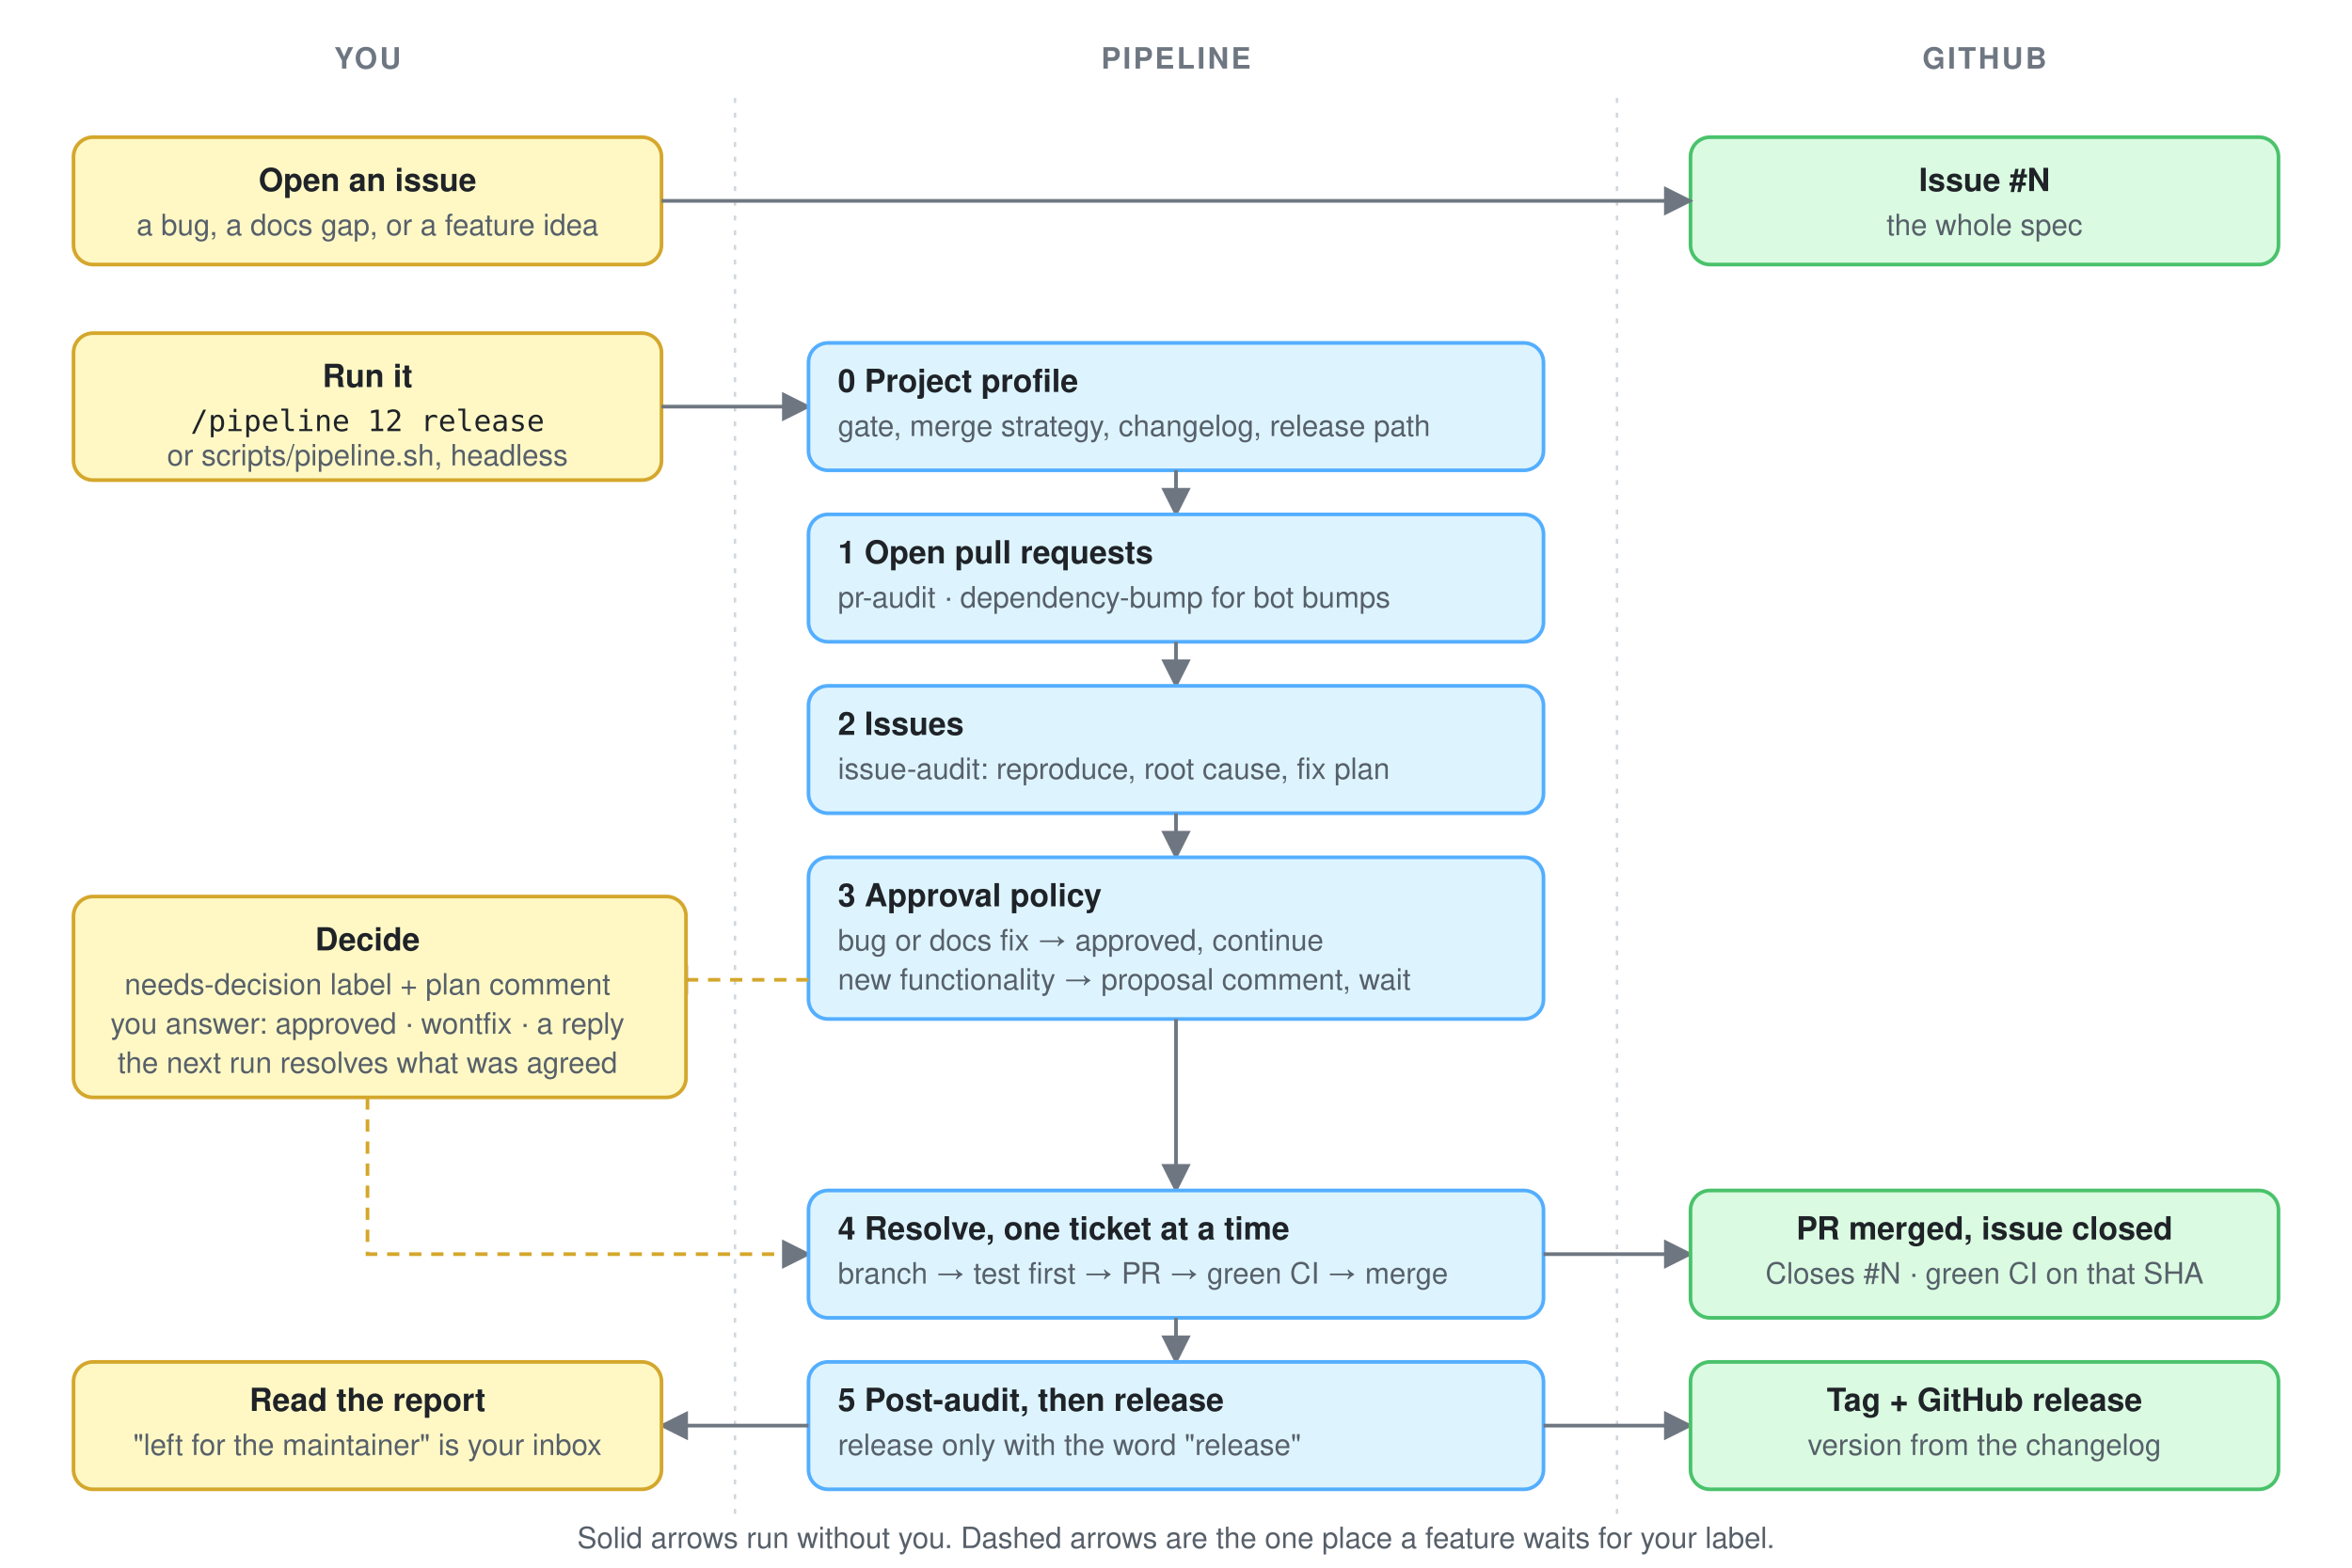
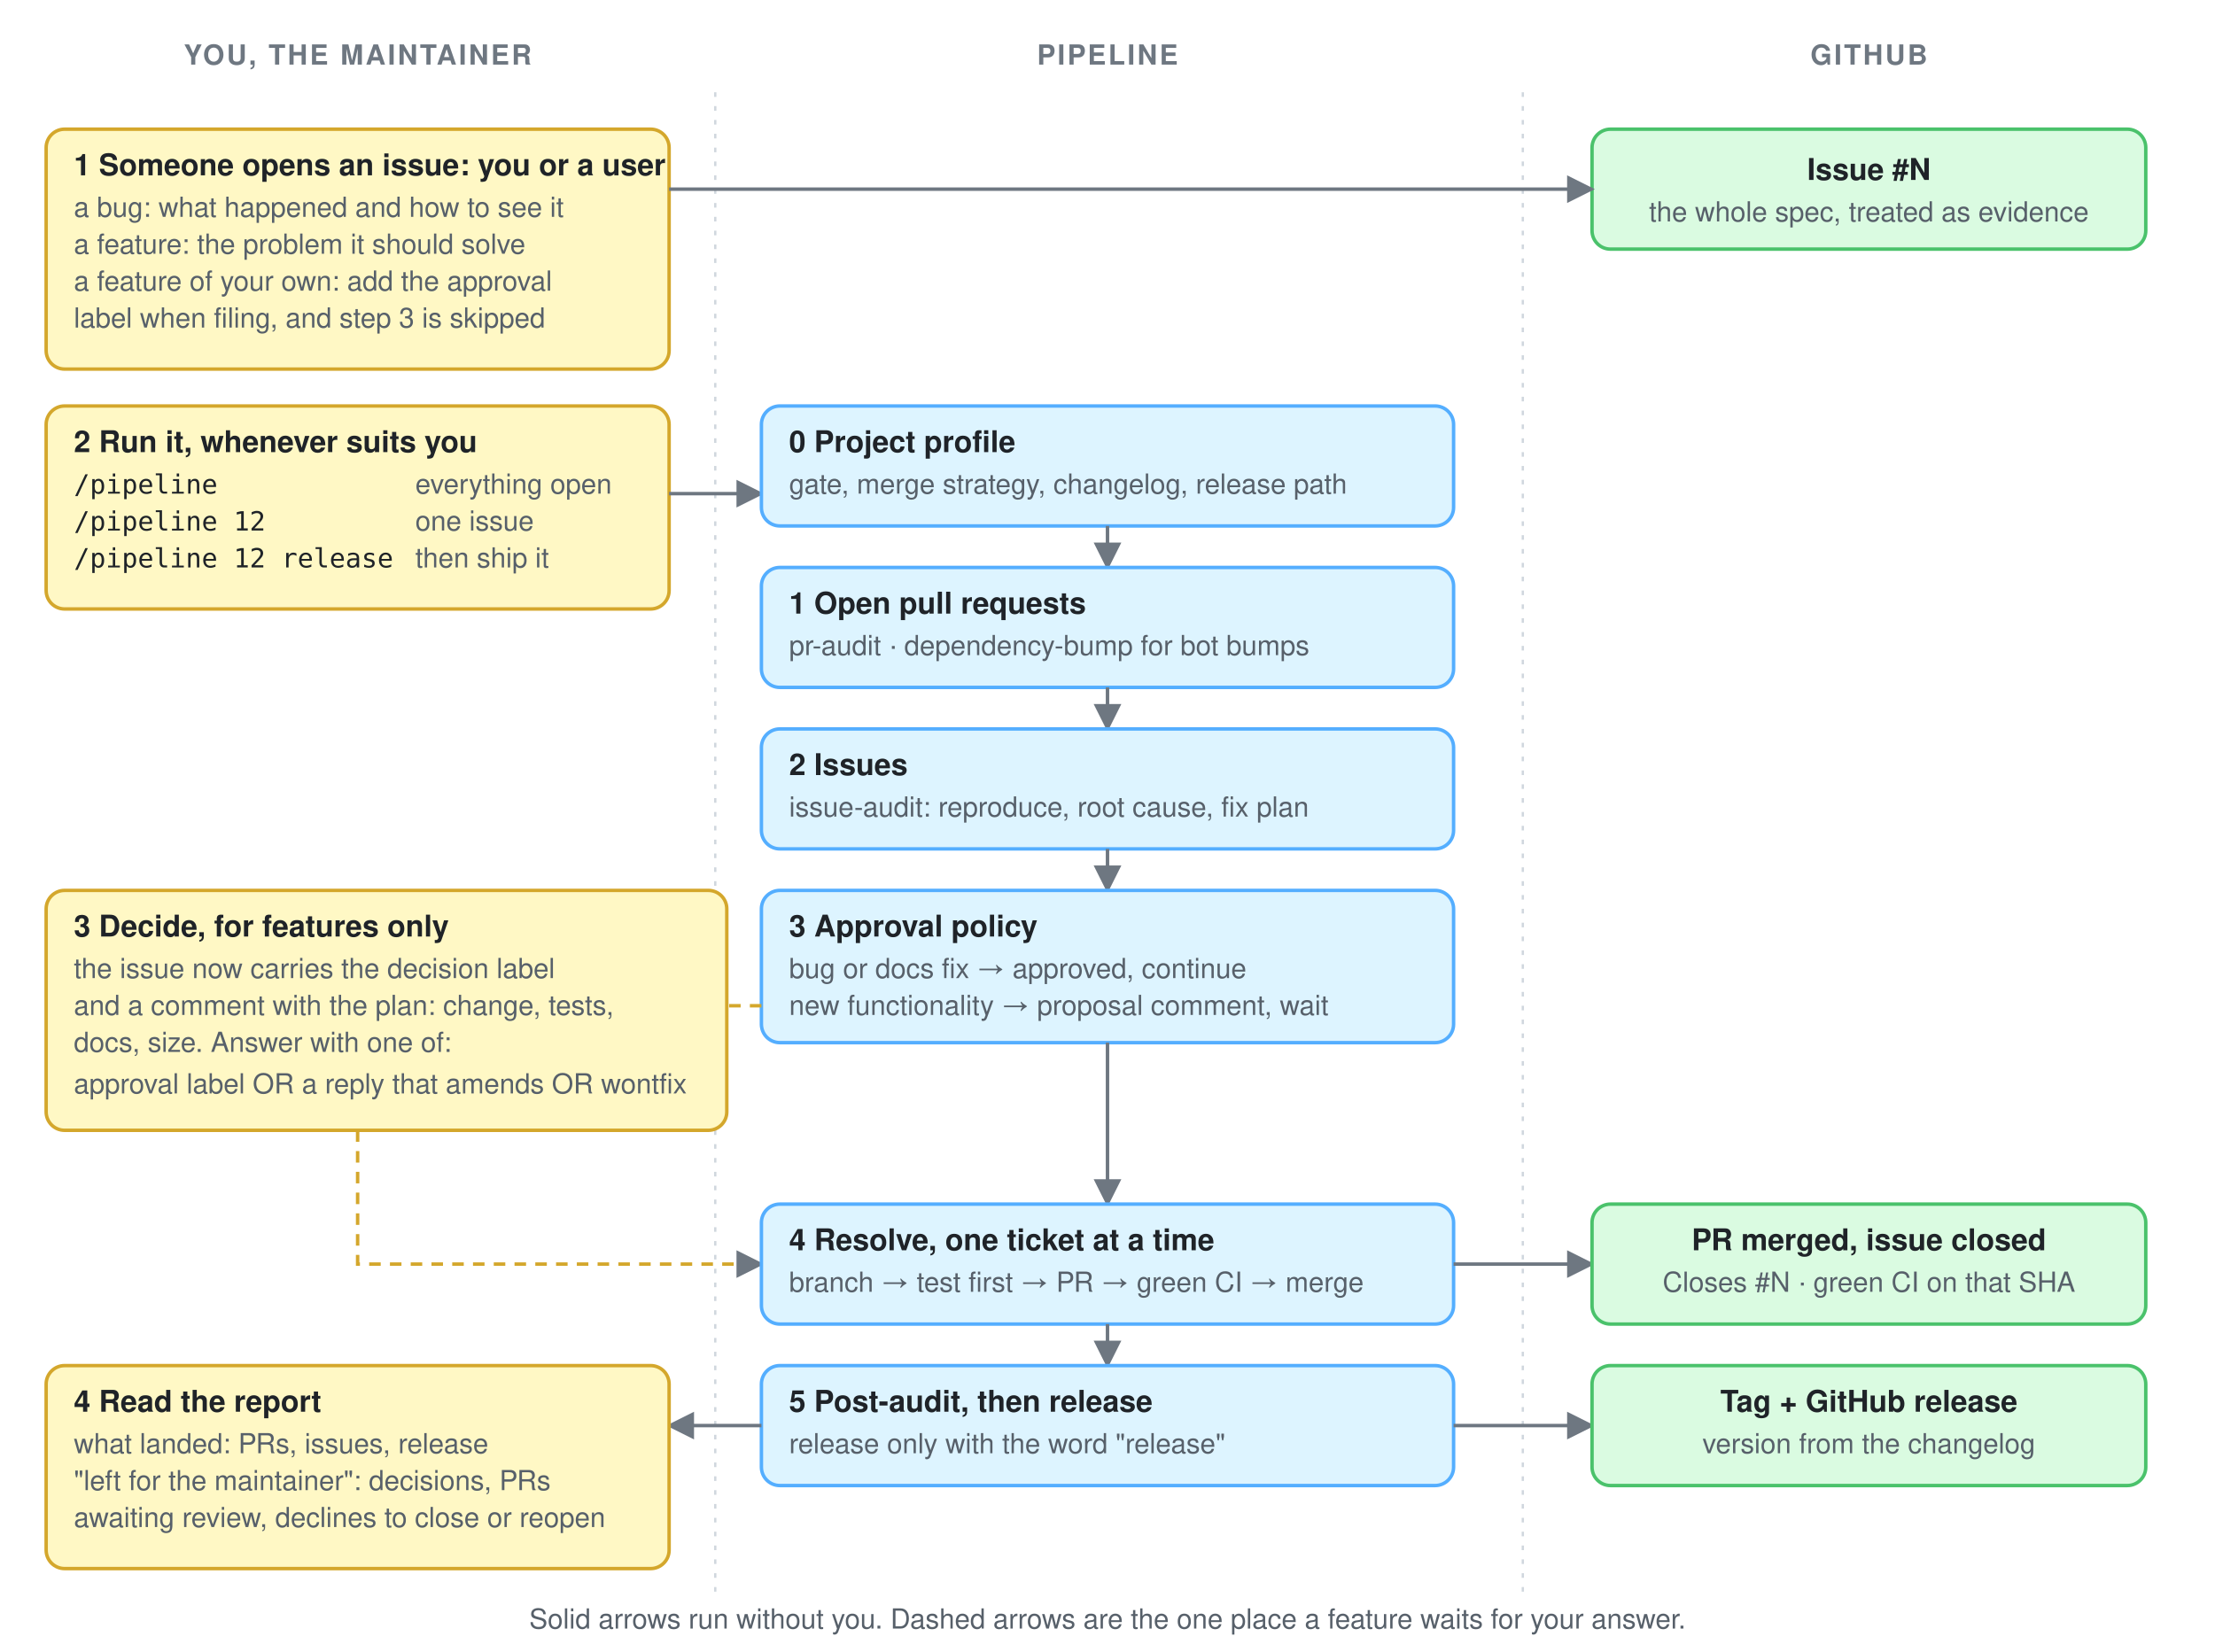
- <svg xmlns="http://www.w3.org/2000/svg" width="960" height="640" viewBox="0 0 960 640" font-family="-apple-system, BlinkMacSystemFont, 'Segoe UI', Helvetica, Arial, sans-serif" font-size="13">
+ <svg xmlns="http://www.w3.org/2000/svg" width="960" height="716" viewBox="0 0 960 716" font-family="-apple-system, BlinkMacSystemFont, 'Segoe UI', Helvetica, Arial, sans-serif" font-size="13">
  <defs>
    <marker id="arrow" viewBox="0 0 10 10" refX="9" refY="5" markerWidth="8" markerHeight="8" orient="auto-start-reverse">
      <path d="M 0 0 L 10 5 L 0 10 z" fill="#6e7781" />
    </marker>
    <style>
      .lane { fill: #6e7781; font-size: 12px; font-weight: 600; letter-spacing: .08em; }
      .box  { stroke-width: 1.5; rx: 8; }
      .you  { fill: #fff8c5; stroke: #d4a72c; }
      .pipe { fill: #ddf4ff; stroke: #54aeff; }
      .gh   { fill: #dafbe1; stroke: #4ac26b; }
      .t    { fill: #1f2328; }
      .b    { fill: #1f2328; font-weight: 600; }
      .s    { fill: #57606a; font-size: 12px; }
-       .code { font-family: ui-monospace, SFMono-Regular, Menlo, Consolas, monospace; font-size: 12px; }
+       .code { font-family: ui-monospace, SFMono-Regular, Menlo, Consolas, monospace; font-size: 11.5px; fill: #1f2328; }
      .flow { stroke: #6e7781; stroke-width: 1.5; fill: none; marker-end: url(#arrow); }
      .loop { stroke: #d4a72c; stroke-width: 1.5; fill: none; stroke-dasharray: 5 4; marker-end: url(#arrow); }
      .rule { stroke: #d0d7de; stroke-width: 1; stroke-dasharray: 2 4; }
    </style>
  </defs>
-   <text x="150" y="28" class="lane" text-anchor="middle">YOU</text>
+   <text x="155" y="28" class="lane" text-anchor="middle">YOU, THE MAINTAINER</text>
  <text x="480" y="28" class="lane" text-anchor="middle">PIPELINE</text>
  <text x="810" y="28" class="lane" text-anchor="middle">GITHUB</text>
-   <line x1="300" y1="40" x2="300" y2="620" class="rule" />
-   <line x1="660" y1="40" x2="660" y2="620" class="rule" />
-   <rect x="30" y="56" width="240" height="52" class="box you" />
-   <text x="150" y="78" class="b" text-anchor="middle">Open an issue</text>
-   <text x="150" y="96" class="s" text-anchor="middle">a bug, a docs gap, or a feature idea</text>
+   <line x1="310" y1="40" x2="310" y2="690" class="rule" />
+   <line x1="660" y1="40" x2="660" y2="690" class="rule" />
+   <rect x="20" y="56" width="270" height="104" class="box you" />
+   <text x="32" y="76" class="b">1  Someone opens an issue: you or a user</text>
+   <text x="32" y="94" class="s">a bug: what happened and how to see it</text>
+   <text x="32" y="110" class="s">a feature: the problem it should solve</text>
+   <text x="32" y="126" class="s">a feature of your own: add the approval</text>
+   <text x="32" y="142" class="s">label when filing, and step 3 is skipped</text>
  <rect x="690" y="56" width="240" height="52" class="box gh" />
  <text x="810" y="78" class="b" text-anchor="middle">Issue #N</text>
-   <text x="810" y="96" class="s" text-anchor="middle">the whole spec</text>
-   <path d="M 270 82 L 690 82" class="flow" />
-   <rect x="30" y="136" width="240" height="60" class="box you" />
-   <text x="150" y="158" class="b" text-anchor="middle">Run it</text>
-   <text x="150" y="176" class="code t" text-anchor="middle">/pipeline 12 release</text>
-   <text x="150" y="190" class="s" text-anchor="middle">or scripts/pipeline.sh, headless</text>
-   <path d="M 270 166 L 330 166" class="flow" />
-   <rect x="330" y="140" width="300" height="52" class="box pipe" />
-   <text x="342" y="160" class="b">0  Project profile</text>
-   <text x="342" y="178" class="s">gate, merge strategy, changelog, release path</text>
-   <path d="M 480 192 L 480 210" class="flow" />
-   <rect x="330" y="210" width="300" height="52" class="box pipe" />
-   <text x="342" y="230" class="b">1  Open pull requests</text>
-   <text x="342" y="248" class="s">pr-audit · dependency-bump for bot bumps</text>
-   <path d="M 480 262 L 480 280" class="flow" />
-   <rect x="330" y="280" width="300" height="52" class="box pipe" />
-   <text x="342" y="300" class="b">2  Issues</text>
-   <text x="342" y="318" class="s">issue-audit: reproduce, root cause, fix plan</text>
-   <path d="M 480 332 L 480 350" class="flow" />
-   <rect x="330" y="350" width="300" height="66" class="box pipe" />
-   <text x="342" y="370" class="b">3  Approval policy</text>
-   <text x="342" y="388" class="s">bug or docs fix  →  approved, continue</text>
-   <text x="342" y="404" class="s">new functionality  →  proposal comment, wait</text>
-   <path d="M 330 400 L 270 400" class="loop" />
-   <rect x="30" y="366" width="250" height="82" class="box you" />
-   <text x="150" y="388" class="b" text-anchor="middle">Decide</text>
-   <text x="150" y="406" class="s" text-anchor="middle">needs-decision label + plan comment</text>
-   <text x="150" y="422" class="s" text-anchor="middle">you answer: approved · wontfix · a reply</text>
-   <text x="150" y="438" class="s" text-anchor="middle">the next run resolves what was agreed</text>
-   <path d="M 150 448 L 150 512 L 330 512" class="loop" />
-   <path d="M 480 416 L 480 486" class="flow" />
-   <rect x="330" y="486" width="300" height="52" class="box pipe" />
-   <text x="342" y="506" class="b">4  Resolve, one ticket at a time</text>
-   <text x="342" y="524" class="s">branch → test first → PR → green CI → merge</text>
-   <path d="M 630 512 L 690 512" class="flow" />
-   <rect x="690" y="486" width="240" height="52" class="box gh" />
-   <text x="810" y="506" class="b" text-anchor="middle">PR merged, issue closed</text>
-   <text x="810" y="524" class="s" text-anchor="middle">Closes #N · green CI on that SHA</text>
-   <path d="M 480 538 L 480 556" class="flow" />
-   <rect x="330" y="556" width="300" height="52" class="box pipe" />
-   <text x="342" y="576" class="b">5  Post-audit, then release</text>
-   <text x="342" y="594" class="s">release only with the word "release"</text>
-   <path d="M 630 582 L 690 582" class="flow" />
-   <rect x="690" y="556" width="240" height="52" class="box gh" />
-   <text x="810" y="576" class="b" text-anchor="middle">Tag + GitHub release</text>
-   <text x="810" y="594" class="s" text-anchor="middle">version from the changelog</text>
-   <path d="M 330 582 L 270 582" class="flow" />
-   <rect x="30" y="556" width="240" height="52" class="box you" />
-   <text x="150" y="576" class="b" text-anchor="middle">Read the report</text>
-   <text x="150" y="594" class="s" text-anchor="middle">"left for the maintainer" is your inbox</text>
-   <text x="480" y="632" class="s" text-anchor="middle">Solid arrows run without you. Dashed arrows are the one place a feature waits for your label.</text>
+   <text x="810" y="96" class="s" text-anchor="middle">the whole spec, treated as evidence</text>
+   <path d="M 290 82 L 690 82" class="flow" />
+   <rect x="20" y="176" width="270" height="88" class="box you" />
+   <text x="32" y="196" class="b">2  Run it, whenever suits you</text>
+   <text x="32" y="214" class="code">/pipeline</text>
+   <text x="180" y="214" class="s">everything open</text>
+   <text x="32" y="230" class="code">/pipeline 12</text>
+   <text x="180" y="230" class="s">one issue</text>
+   <text x="32" y="246" class="code">/pipeline 12 release</text>
+   <text x="180" y="246" class="s">then ship it</text>
+   <path d="M 290 214 L 330 214" class="flow" />
+   <rect x="330" y="176" width="300" height="52" class="box pipe" />
+   <text x="342" y="196" class="b">0  Project profile</text>
+   <text x="342" y="214" class="s">gate, merge strategy, changelog, release path</text>
+   <path d="M 480 228 L 480 246" class="flow" />
+   <rect x="330" y="246" width="300" height="52" class="box pipe" />
+   <text x="342" y="266" class="b">1  Open pull requests</text>
+   <text x="342" y="284" class="s">pr-audit · dependency-bump for bot bumps</text>
+   <path d="M 480 298 L 480 316" class="flow" />
+   <rect x="330" y="316" width="300" height="52" class="box pipe" />
+   <text x="342" y="336" class="b">2  Issues</text>
+   <text x="342" y="354" class="s">issue-audit: reproduce, root cause, fix plan</text>
+   <path d="M 480 368 L 480 386" class="flow" />
+   <rect x="330" y="386" width="300" height="66" class="box pipe" />
+   <text x="342" y="406" class="b">3  Approval policy</text>
+   <text x="342" y="424" class="s">bug or docs fix  →  approved, continue</text>
+   <text x="342" y="440" class="s">new functionality  →  proposal comment, wait</text>
+   <path d="M 330 436 L 290 436" class="loop" />
+   <rect x="20" y="386" width="295" height="104" class="box you" />
+   <text x="32" y="406" class="b">3  Decide, for features only</text>
+   <text x="32" y="424" class="s">the issue now carries the decision label</text>
+   <text x="32" y="440" class="s">and a comment with the plan: change, tests,</text>
+   <text x="32" y="456" class="s">docs, size. Answer with one of:</text>
+   <text x="32" y="474" class="s">approval label OR a reply that amends OR wontfix</text>
+   <path d="M 155 490 L 155 548 L 330 548" class="loop" />
+   <path d="M 480 452 L 480 522" class="flow" />
+   <rect x="330" y="522" width="300" height="52" class="box pipe" />
+   <text x="342" y="542" class="b">4  Resolve, one ticket at a time</text>
+   <text x="342" y="560" class="s">branch → test first → PR → green CI → merge</text>
+   <path d="M 630 548 L 690 548" class="flow" />
+   <rect x="690" y="522" width="240" height="52" class="box gh" />
+   <text x="810" y="542" class="b" text-anchor="middle">PR merged, issue closed</text>
+   <text x="810" y="560" class="s" text-anchor="middle">Closes #N · green CI on that SHA</text>
+   <path d="M 480 574 L 480 592" class="flow" />
+   <rect x="330" y="592" width="300" height="52" class="box pipe" />
+   <text x="342" y="612" class="b">5  Post-audit, then release</text>
+   <text x="342" y="630" class="s">release only with the word "release"</text>
+   <path d="M 630 618 L 690 618" class="flow" />
+   <rect x="690" y="592" width="240" height="52" class="box gh" />
+   <text x="810" y="612" class="b" text-anchor="middle">Tag + GitHub release</text>
+   <text x="810" y="630" class="s" text-anchor="middle">version from the changelog</text>
+   <path d="M 330 618 L 290 618" class="flow" />
+   <rect x="20" y="592" width="270" height="88" class="box you" />
+   <text x="32" y="612" class="b">4  Read the report</text>
+   <text x="32" y="630" class="s">what landed: PRs, issues, release</text>
+   <text x="32" y="646" class="s">"left for the maintainer": decisions, PRs</text>
+   <text x="32" y="662" class="s">awaiting review, declines to close or reopen</text>
+   <text x="480" y="706" class="s" text-anchor="middle">Solid arrows run without you. Dashed arrows are the one place a feature waits for your answer.</text>
</svg>
